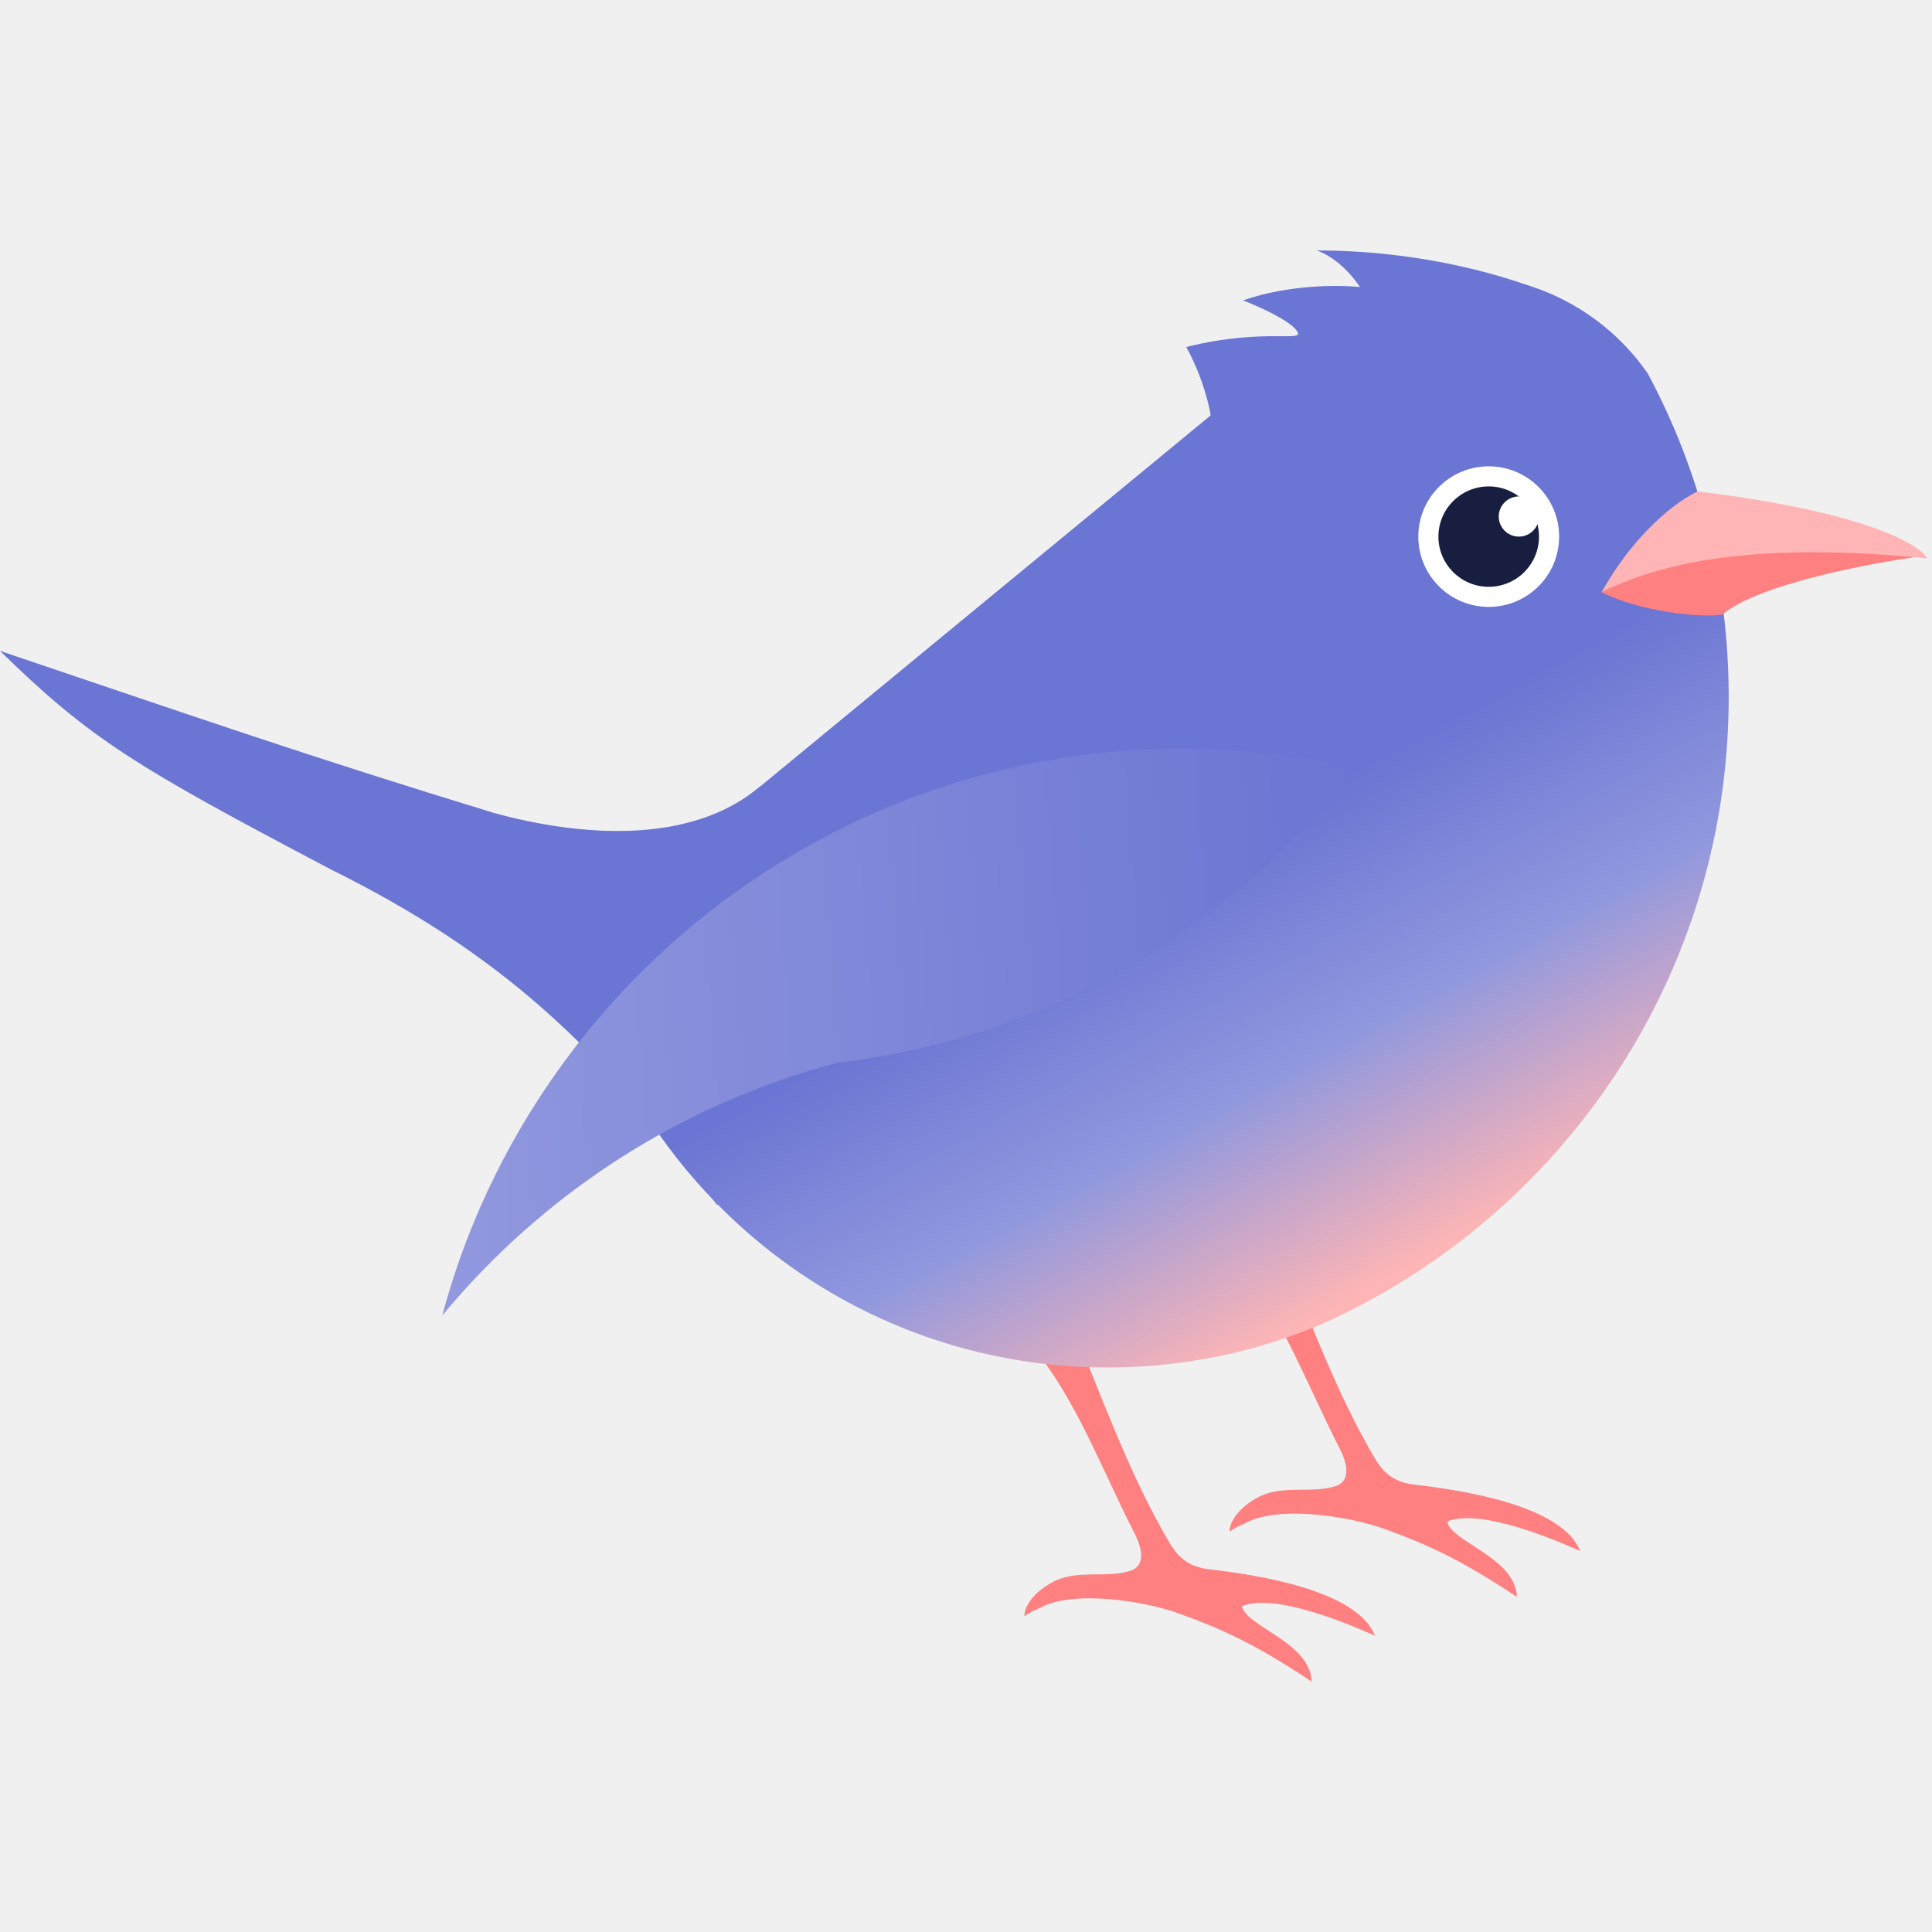
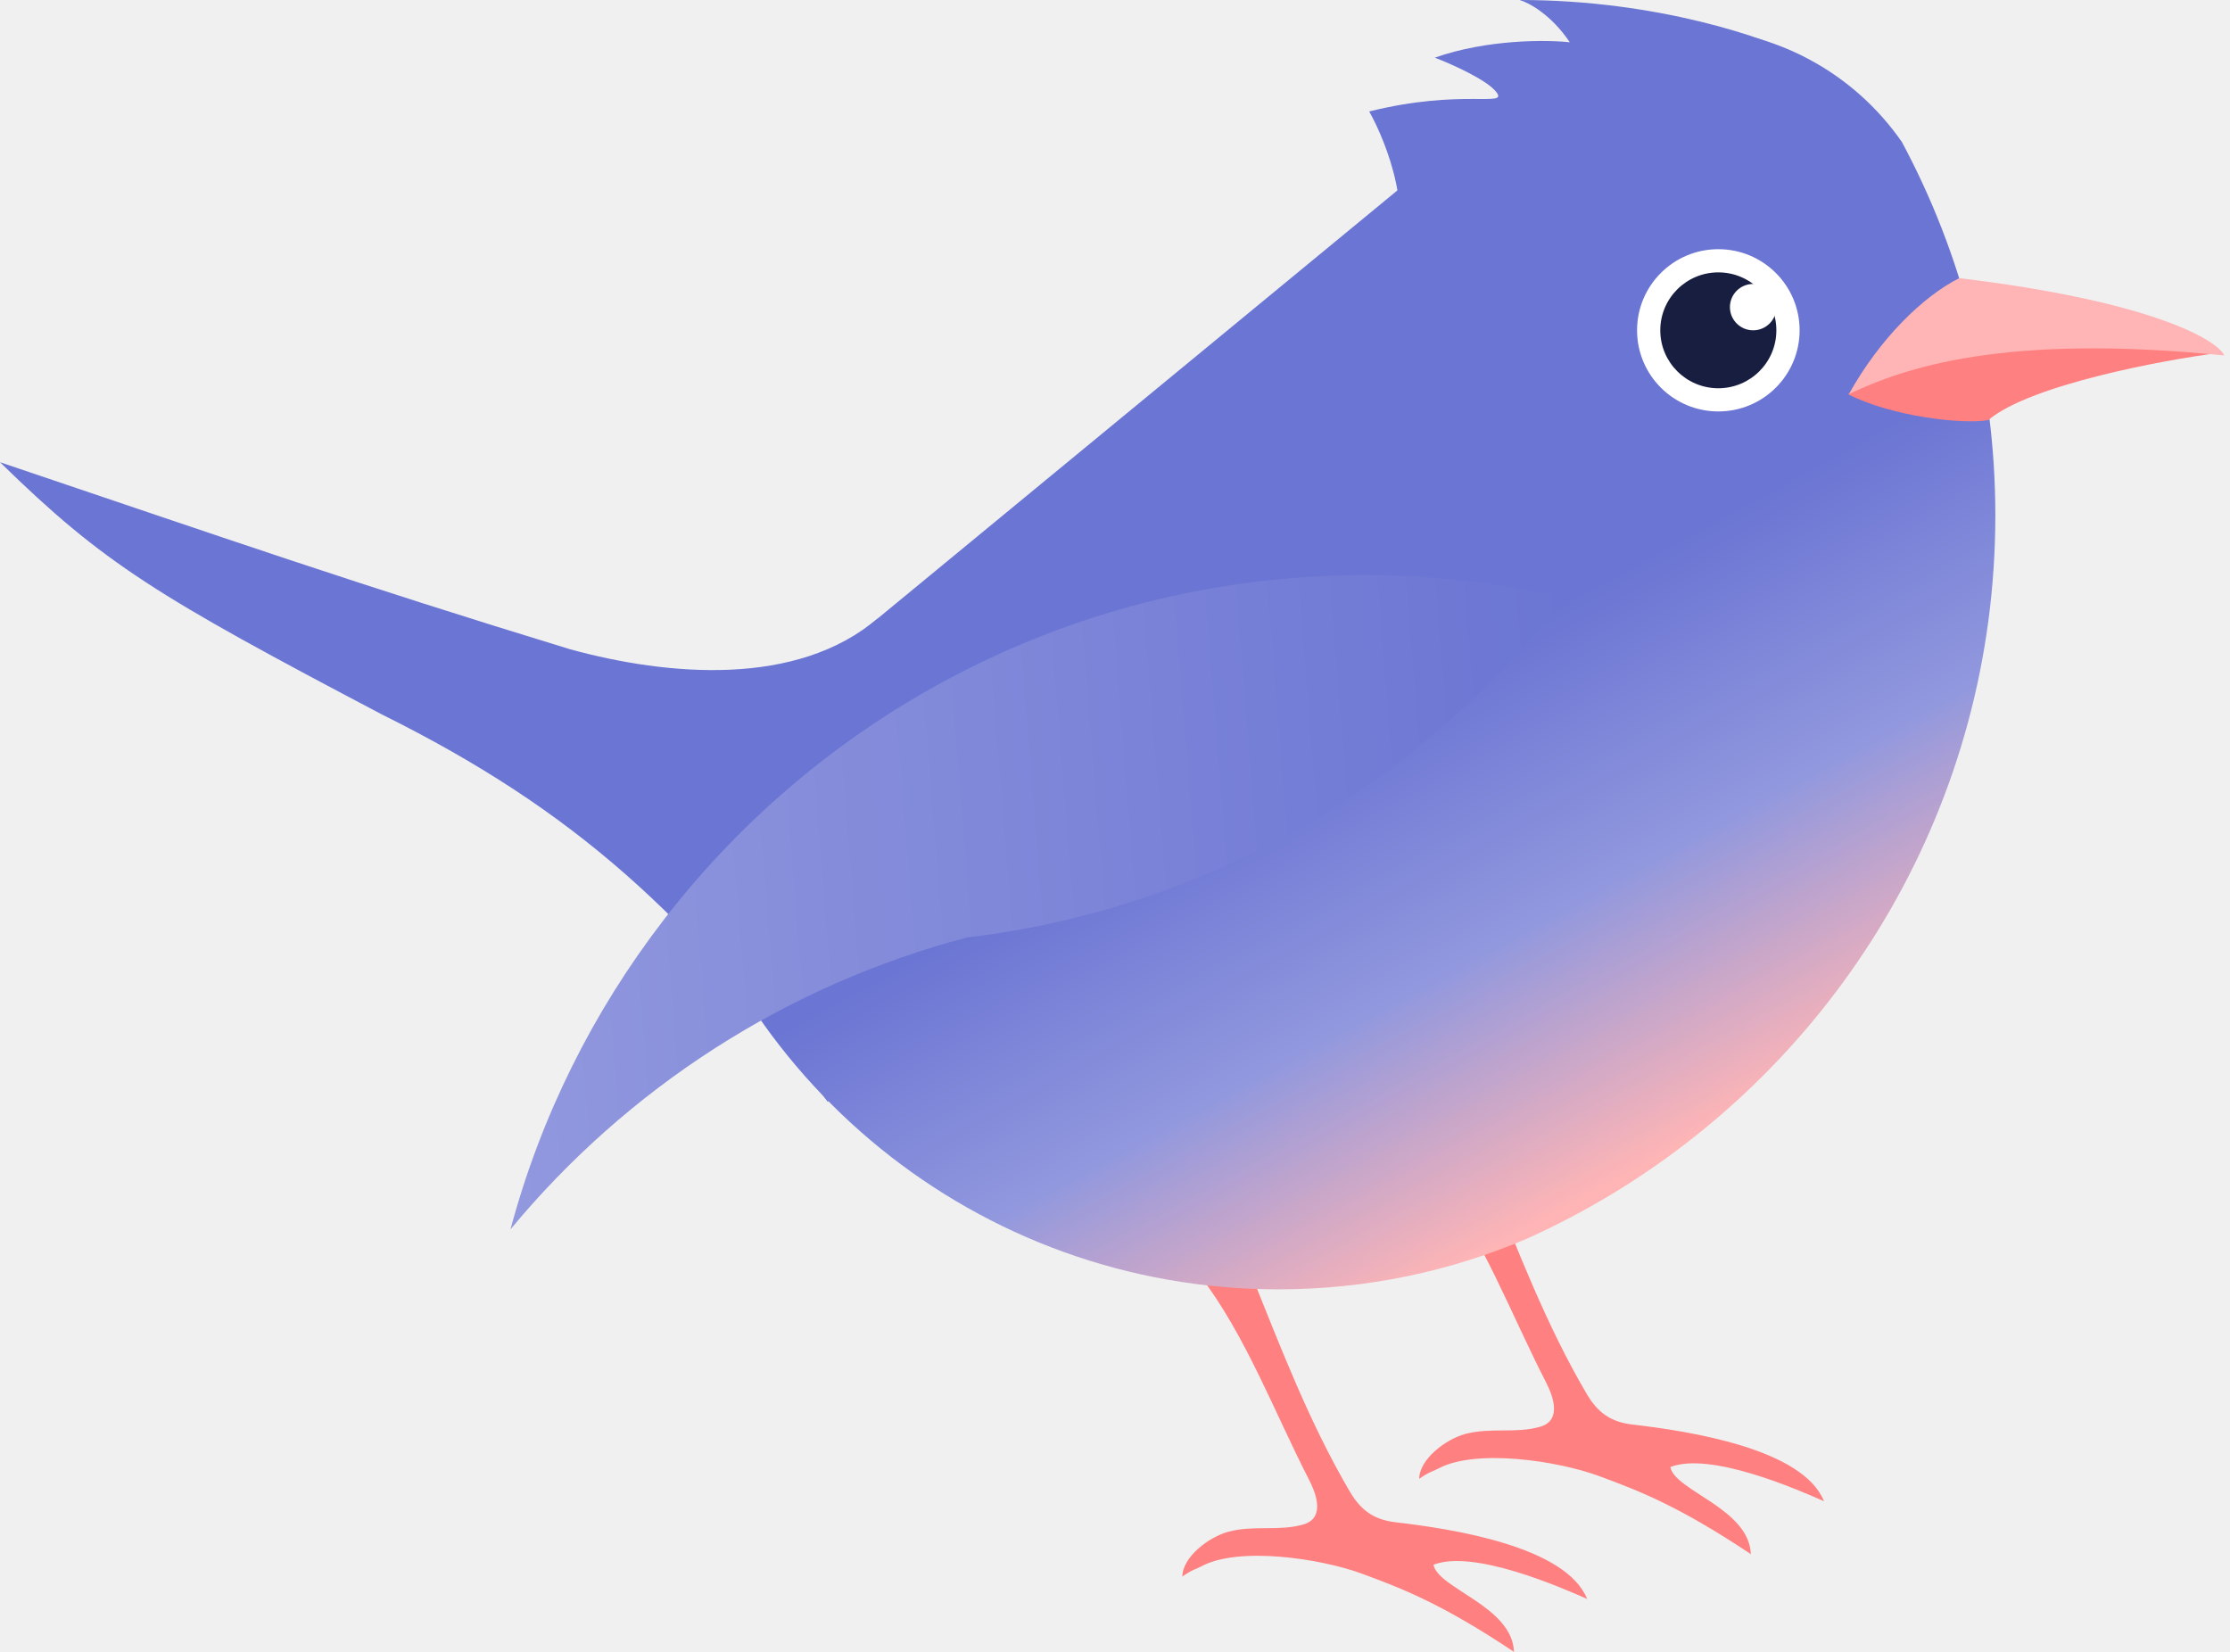
- <svg xmlns="http://www.w3.org/2000/svg" width="108" height="108" viewBox="0 -14 108 108" fill="none">
+ <svg xmlns="http://www.w3.org/2000/svg" width="108" height="80" viewBox="0 0 108 80" fill="none">
  <path d="M73.597 0C80.321 0 85.613 1.862 87.419 2.792L85.364 21.221L67.246 12.845C68.591 10.611 67.184 6.95 66.312 5.398C70.795 4.282 73.037 5.212 72.476 4.468C72.028 3.872 70.297 3.103 69.488 2.792C72.028 1.899 74.904 1.924 76.025 2.048C75.129 0.707 74.033 0.124 73.597 0Z" fill="#6B75D3" />
  <path d="M0 22.385C11.252 26.183 17.14 28.244 27.614 31.445C32.326 32.737 38.614 33.296 42.533 29.924L37.323 35.808C40.28 37.238 43.194 38.742 46.062 40.319L42.934 47.089C41.94 46.486 40.939 45.892 39.932 45.308L42.839 50.611L40.086 53.359C33.43 44.374 27.878 39.26 18.507 34.607C7.581 28.855 5.058 27.328 0 22.385Z" fill="#6B75D3" />
  <path d="M58.186 75.856C57.888 76.016 57.776 75.99 57.261 76.353C57.269 75.4 58.556 74.428 59.499 74.179C60.736 73.852 61.935 74.171 63.121 73.83C64.169 73.527 63.762 72.373 63.403 71.675C61.742 68.45 60.315 64.633 58.119 61.787C57.932 61.549 57.685 61.433 57.434 61.28C56.387 60.636 55.617 59.639 55 58.586C54.719 58.117 54.461 57.623 54.244 57.119C54.17 56.949 53.99 56.639 54.126 56.455C54.258 56.271 54.688 56.295 54.885 56.278C56.309 56.166 57.725 55.954 59.108 55.597C59.793 55.42 60.471 55.212 61.135 54.981C61.894 54.715 62.752 54.157 63.548 54.201C63.623 54.555 63.501 54.803 63.399 55.144C63.226 55.723 63.03 56.291 62.806 56.853C62.403 57.858 61.908 58.825 61.301 59.724C61.145 59.955 60.983 60.183 60.81 60.398C60.684 60.558 60.461 60.748 60.406 60.953C60.332 61.232 60.515 61.521 60.617 61.767C62.048 65.32 63.424 68.917 65.368 72.23C65.914 73.159 66.548 73.602 67.602 73.725C70.33 74.042 75.844 74.887 76.865 77.436C75.564 76.862 71.355 75.024 69.426 75.781C69.636 76.932 73.247 77.79 73.323 80C69.924 77.733 68.026 76.972 65.962 76.214C63.967 75.481 60.007 74.879 58.186 75.856Z" fill="#FF8080" />
  <path d="M69.657 71.123C69.359 71.283 69.247 71.257 68.732 71.621C68.74 70.668 70.026 69.695 70.969 69.446C72.207 69.119 73.406 69.438 74.592 69.097C75.639 68.794 75.233 67.64 74.873 66.942C73.213 63.717 71.785 59.901 69.589 57.054C69.403 56.816 69.155 56.7 68.904 56.547C67.857 55.903 67.088 54.906 66.471 53.854C66.189 53.384 65.932 52.89 65.715 52.386C65.64 52.216 65.461 51.906 65.596 51.722C65.728 51.538 66.159 51.562 66.356 51.545C67.779 51.433 69.196 51.222 70.579 50.864C71.263 50.687 71.941 50.479 72.606 50.248C73.365 49.982 74.222 49.424 75.019 49.468C75.094 49.822 74.972 50.071 74.87 50.411C74.697 50.99 74.5 51.559 74.277 52.12C73.873 53.125 73.378 54.092 72.772 54.991C72.616 55.222 72.453 55.45 72.28 55.665C72.155 55.825 71.931 56.016 71.877 56.22C71.802 56.499 71.985 56.789 72.087 57.034C73.519 60.587 74.894 64.184 76.839 67.497C77.385 68.427 78.019 68.869 79.073 68.992C81.801 69.309 87.314 70.154 88.336 72.703C87.034 72.129 82.826 70.291 80.896 71.049C81.106 72.199 84.718 73.057 84.794 75.267C81.394 73 79.497 72.239 77.432 71.481C75.437 70.749 71.478 70.146 69.657 71.123Z" fill="#FF8080" />
  <path d="M81.601 1.374C79.199 1.374 76.953 2.036 75.034 3.187L74.13 3.905L32.056 38.563C35.098 52.227 47.312 62.443 61.916 62.443C66.194 62.443 70.267 61.566 73.964 59.983C75.347 59.36 76.686 58.658 77.976 57.883V57.884C78.039 57.846 78.102 57.807 78.165 57.769L78.211 57.741C89.261 50.995 96.635 38.838 96.635 24.962C96.635 18.423 94.998 12.267 92.11 6.878C89.805 3.553 85.958 1.374 81.601 1.374Z" fill="url(#paint0_linear_727_3265)" />
  <path d="M66.095 27.854C69.412 27.854 72.642 28.231 75.743 28.944C68.893 37.859 58.604 44.004 46.854 45.399C38.05 47.705 30.352 52.737 24.723 59.538C26.192 54.048 28.73 48.993 32.099 44.609H32.098C39.925 34.423 52.241 27.854 66.095 27.854Z" fill="url(#paint1_linear_727_3265)" />
  <ellipse cx="83.22" cy="15.997" rx="3.936" ry="3.929" fill="white" />
  <ellipse cx="83.219" cy="15.997" rx="2.811" ry="2.806" fill="#171E40" />
  <ellipse cx="84.906" cy="14.874" rx="1.125" ry="1.123" fill="white" />
  <path d="M107.441 17.094C98.555 15.965 91.428 17.809 89.5 19.089C91.604 20.175 95.056 20.561 96.293 20.347C98.278 18.649 104.751 17.435 107.441 17.094Z" fill="#FF8080" />
  <path d="M107.725 17.216C96.996 16.137 92.216 17.821 89.545 19.084C91.037 16.392 93.147 14.342 94.888 13.471C103.967 14.555 107.34 16.399 107.725 17.216Z" fill="#FFB5B5" />
  <defs>
    <linearGradient id="paint0_linear_727_3265" x1="72.507" y1="30.916" x2="84.937" y2="53.606" gradientUnits="userSpaceOnUse">
      <stop stop-color="#6B75D3" />
      <stop offset="0.5" stop-color="#9198DE" />
      <stop offset="1" stop-color="#FFB5B5" />
    </linearGradient>
    <linearGradient id="paint1_linear_727_3265" x1="24.719" y1="54.96" x2="77.628" y2="50.708" gradientUnits="userSpaceOnUse">
      <stop stop-color="#9198DE" />
      <stop offset="1" stop-color="#6B75D3" />
    </linearGradient>
  </defs>
</svg>
